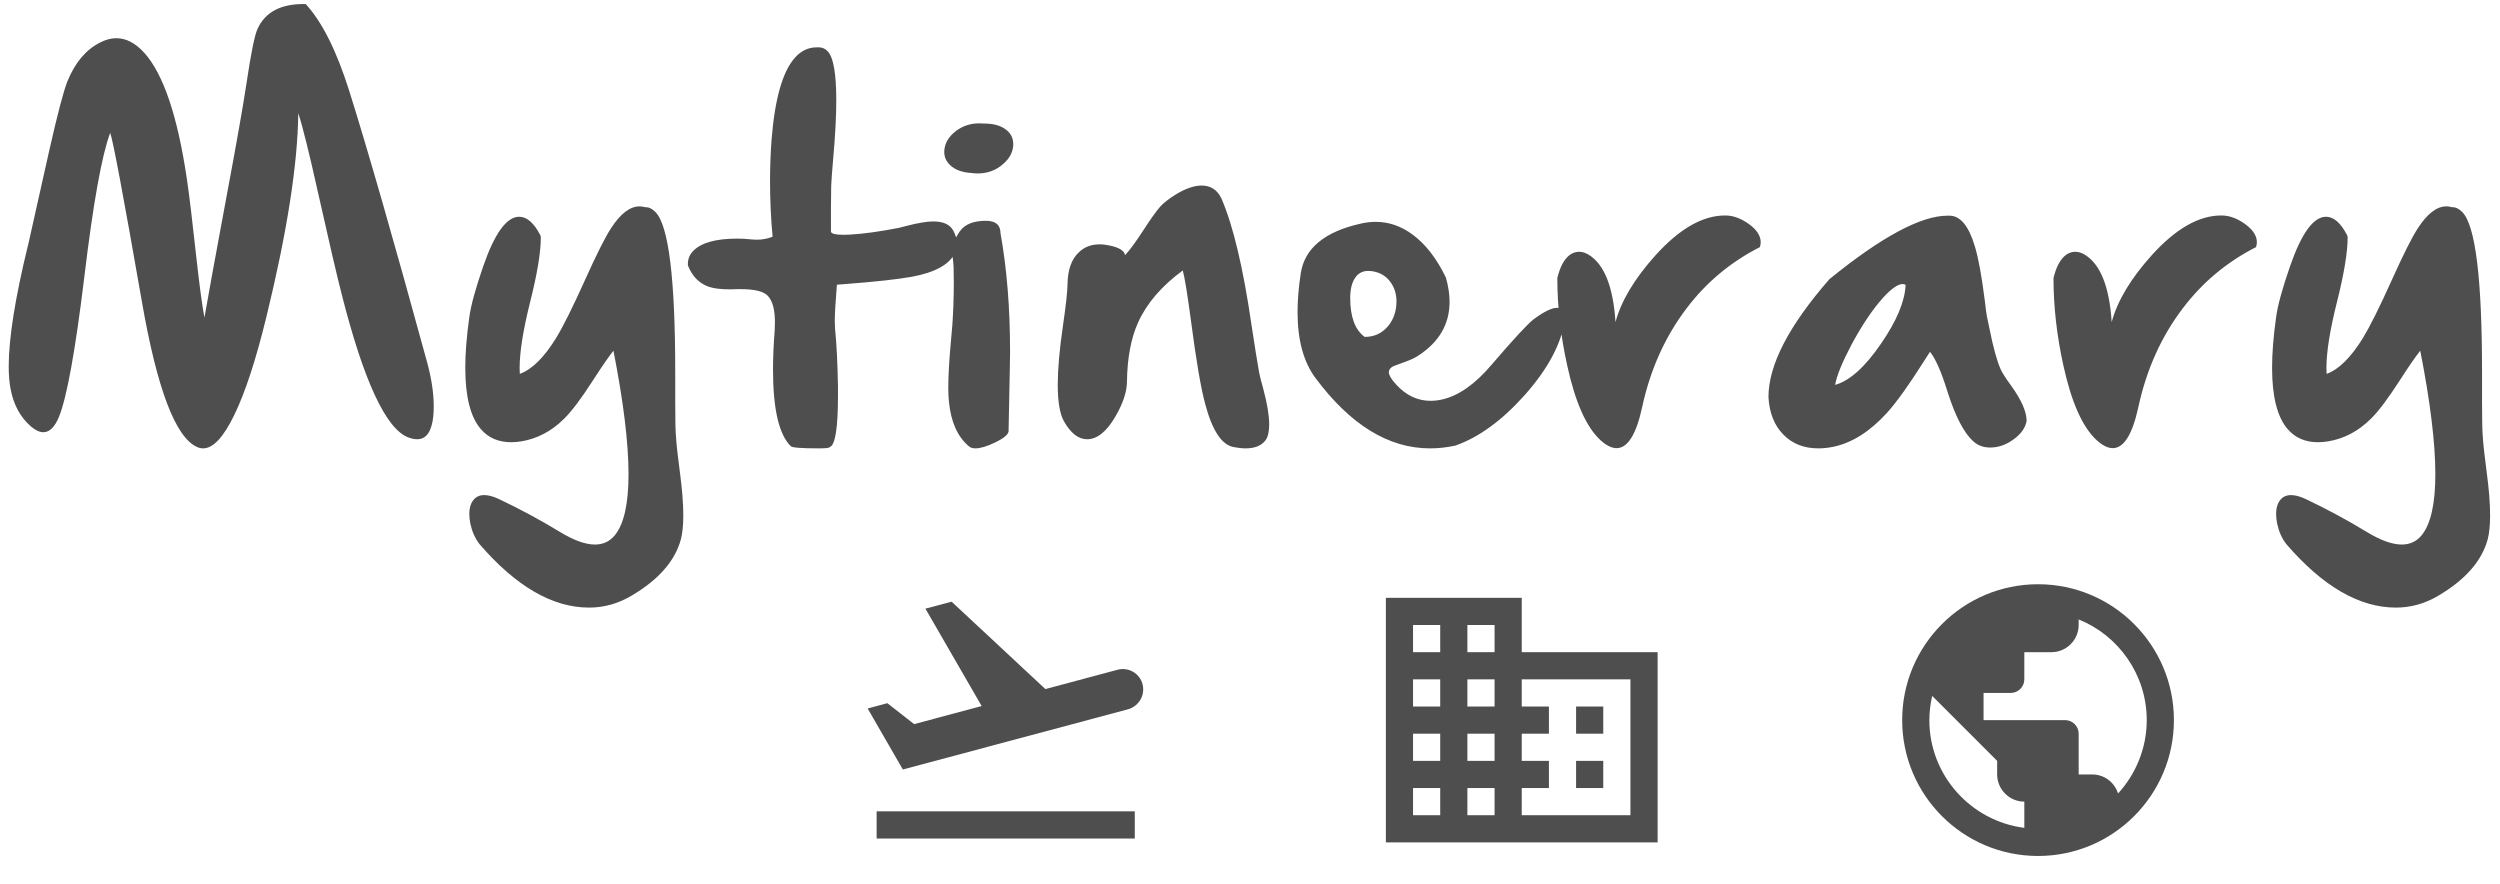
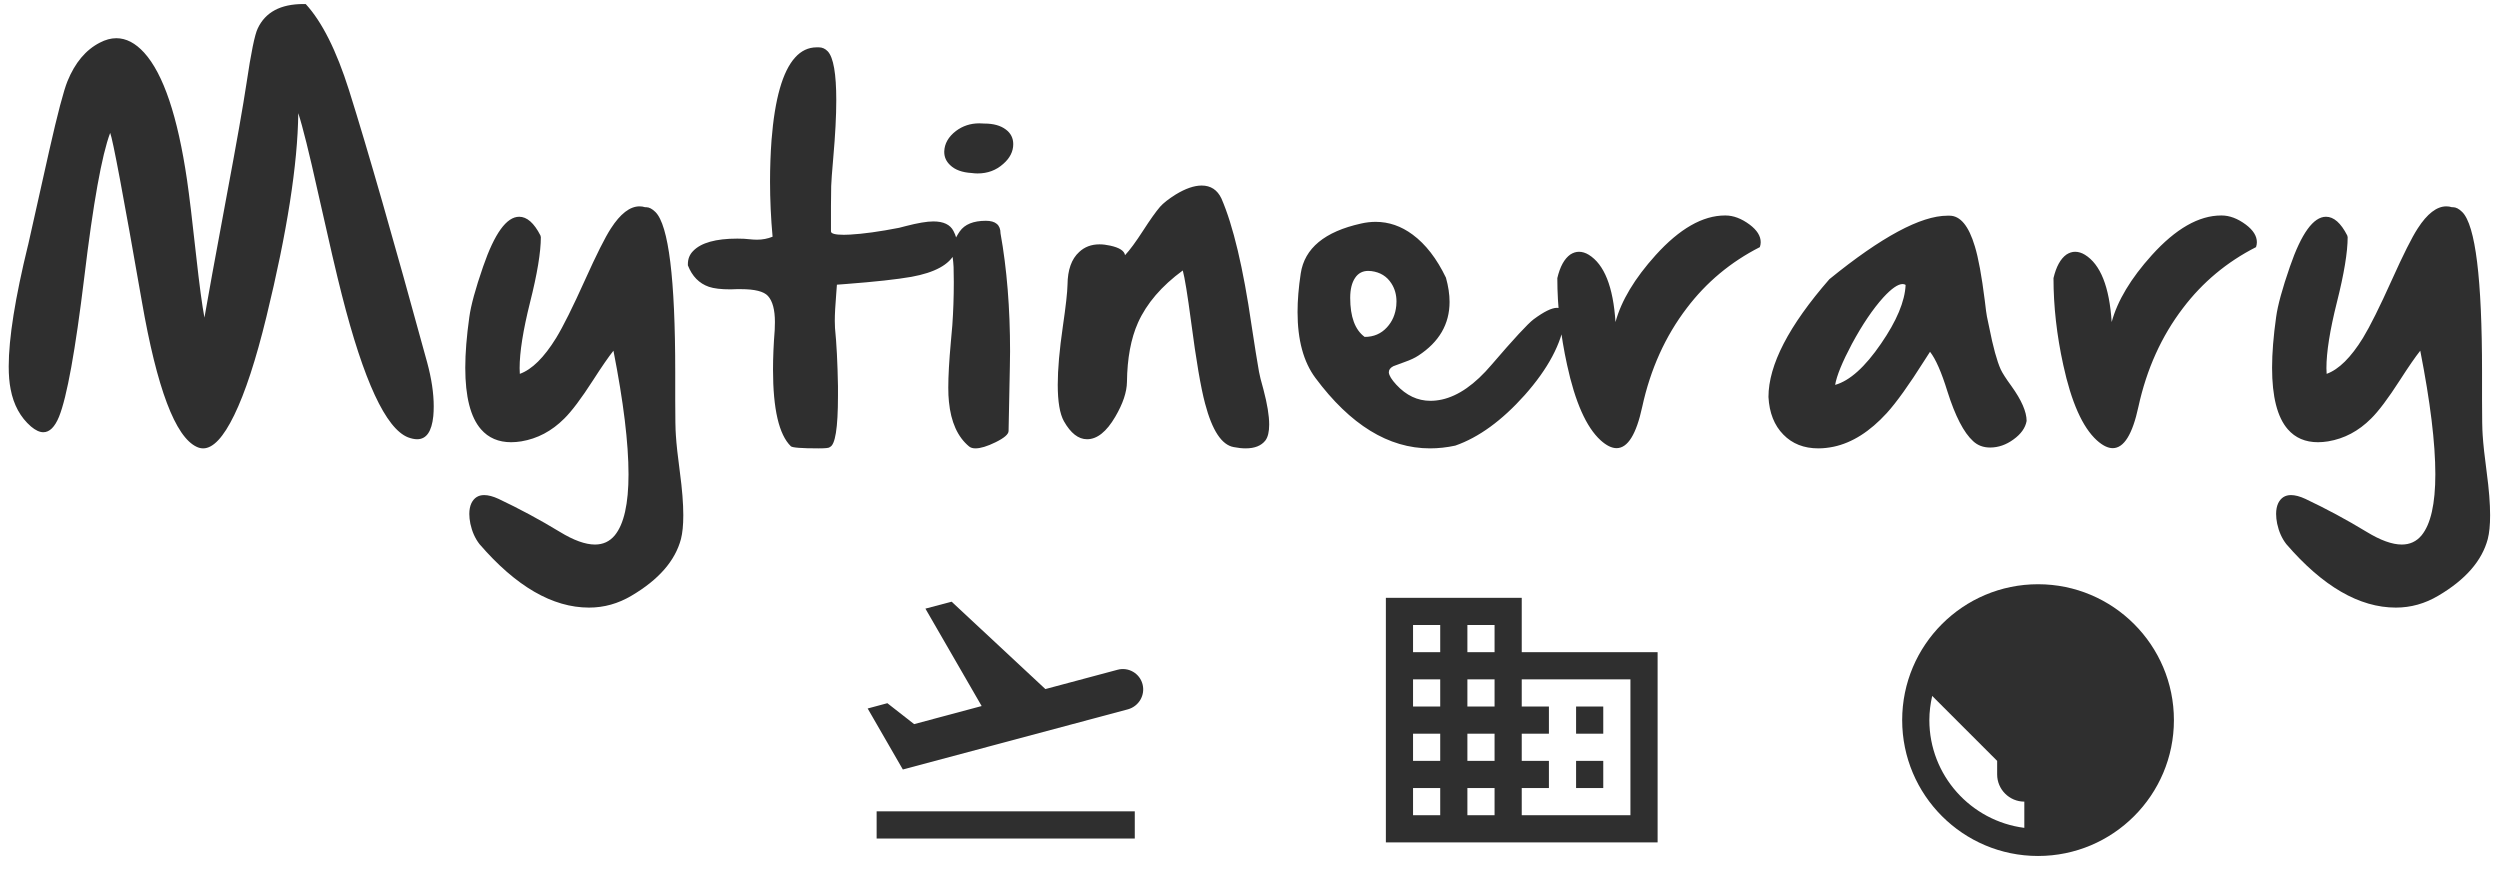
- <svg xmlns="http://www.w3.org/2000/svg" width="184" height="65" viewBox="0 0 184 65" fill="none">
-   <path d="M31.438 26.672C31.76 27.859 31.922 28.938 31.922 29.906C31.922 30.156 31.912 30.396 31.891 30.625C31.776 31.76 31.38 32.328 30.703 32.328C30.505 32.328 30.281 32.281 30.031 32.188C28.396 31.542 26.771 28.042 25.156 21.688C24.802 20.312 24.213 17.787 23.391 14.109C22.755 11.245 22.276 9.318 21.953 8.328C21.912 12.088 21.13 17.083 19.609 23.312C18.838 26.479 18.047 28.896 17.234 30.562C16.443 32.188 15.682 33 14.953 33C14.797 33 14.641 32.964 14.484 32.891C12.901 32.161 11.552 28.588 10.438 22.172C9.073 14.359 8.297 10.229 8.109 9.781C7.495 11.406 6.859 14.948 6.203 20.406C5.547 25.802 4.927 29.224 4.344 30.672C4.031 31.432 3.646 31.812 3.188 31.812C2.917 31.812 2.615 31.672 2.281 31.391C1.5 30.713 1 29.797 0.781 28.641C0.688 28.172 0.641 27.615 0.641 26.969C0.641 24.896 1.115 21.922 2.062 18.047V18.062L3.625 11.078C4.24 8.359 4.688 6.656 4.969 5.969C5.521 4.615 6.312 3.672 7.344 3.141C7.76 2.922 8.167 2.812 8.562 2.812C9.281 2.812 9.964 3.167 10.609 3.875C12.026 5.438 13.078 8.562 13.766 13.25C13.932 14.385 14.156 16.245 14.438 18.828C14.677 20.995 14.88 22.51 15.047 23.375C15.276 22.031 15.818 19.062 16.672 14.469C17.412 10.521 17.901 7.745 18.141 6.141C18.474 3.891 18.75 2.542 18.969 2.094C19.531 0.896 20.651 0.297 22.328 0.297H22.5C23.698 1.599 24.76 3.714 25.688 6.641C27.062 11.005 28.979 17.682 31.438 26.672ZM50.041 34.766C50.207 36.005 50.291 37.057 50.291 37.922C50.291 38.641 50.233 39.224 50.119 39.672C49.692 41.276 48.478 42.667 46.478 43.844C45.499 44.427 44.457 44.719 43.353 44.719C40.666 44.719 37.978 43.161 35.291 40.047C34.968 39.63 34.744 39.13 34.619 38.547C34.567 38.286 34.541 38.047 34.541 37.828C34.541 37.516 34.593 37.25 34.697 37.031C34.895 36.635 35.207 36.438 35.634 36.438C35.937 36.438 36.291 36.531 36.697 36.719C38.239 37.448 39.739 38.255 41.197 39.141C42.218 39.766 43.082 40.078 43.791 40.078C44.384 40.078 44.869 39.854 45.244 39.406C45.921 38.583 46.259 37.083 46.259 34.906C46.259 32.615 45.89 29.583 45.15 25.812C44.785 26.271 44.285 26.995 43.65 27.984C42.785 29.328 42.077 30.271 41.525 30.812C40.608 31.729 39.556 32.286 38.369 32.484C38.108 32.526 37.858 32.547 37.619 32.547C36.692 32.547 35.952 32.229 35.4 31.594C34.629 30.708 34.244 29.198 34.244 27.062C34.244 25.99 34.343 24.75 34.541 23.344C34.655 22.49 34.994 21.25 35.556 19.625C36.4 17.177 37.285 15.953 38.212 15.953C38.785 15.953 39.306 16.412 39.775 17.328L39.806 17.453C39.806 18.557 39.541 20.162 39.009 22.266C38.499 24.307 38.244 25.917 38.244 27.094C38.244 27.24 38.249 27.38 38.259 27.516C39.155 27.193 40.046 26.312 40.931 24.875C41.452 24.021 42.16 22.599 43.056 20.609C43.9 18.734 44.535 17.469 44.962 16.812C45.66 15.729 46.364 15.188 47.072 15.188C47.207 15.188 47.343 15.208 47.478 15.25H47.556C47.775 15.25 48.004 15.37 48.244 15.609C49.212 16.588 49.697 20.51 49.697 27.375V29.5C49.697 30.781 49.712 31.625 49.744 32.031C49.785 32.688 49.884 33.599 50.041 34.766ZM70.175 17C70.352 17.333 70.441 17.651 70.441 17.953C70.441 18.193 70.388 18.417 70.284 18.625C69.868 19.479 68.8 20.062 67.081 20.375C66.019 20.562 64.399 20.74 62.222 20.906L61.597 20.953C61.587 21.026 61.571 21.234 61.55 21.578C61.477 22.453 61.441 23.135 61.441 23.625C61.441 23.833 61.446 24.005 61.456 24.141C61.571 25.276 61.644 26.703 61.675 28.422V29.125C61.675 31.51 61.472 32.771 61.066 32.906C61.045 32.969 60.774 33 60.253 33C58.993 33 58.31 32.948 58.206 32.844C57.331 31.99 56.894 30.109 56.894 27.203C56.894 26.318 56.935 25.344 57.019 24.281C57.029 24.083 57.034 23.891 57.034 23.703C57.034 22.797 56.862 22.156 56.519 21.781C56.217 21.448 55.55 21.281 54.519 21.281H54.237C54.071 21.292 53.915 21.297 53.769 21.297C53.071 21.297 52.54 21.234 52.175 21.109C51.456 20.859 50.941 20.333 50.628 19.531V19.438C50.628 19.052 50.758 18.729 51.019 18.469C51.602 17.865 52.685 17.562 54.269 17.562C54.623 17.562 54.925 17.578 55.175 17.609C55.373 17.63 55.555 17.641 55.722 17.641C56.118 17.641 56.498 17.568 56.862 17.422C56.737 16.047 56.675 14.693 56.675 13.359C56.675 12.328 56.712 11.312 56.784 10.312C57.024 7.271 57.602 5.245 58.519 4.234C58.967 3.734 59.498 3.484 60.112 3.484H60.269C60.519 3.484 60.737 3.583 60.925 3.781C61.342 4.229 61.55 5.427 61.55 7.375C61.55 8.521 61.477 9.922 61.331 11.578C61.237 12.662 61.185 13.37 61.175 13.703C61.165 14.078 61.159 14.568 61.159 15.172V17.031C61.159 17.198 61.477 17.281 62.112 17.281C62.248 17.281 62.399 17.276 62.566 17.266C63.534 17.213 64.737 17.047 66.175 16.766C66.248 16.745 66.409 16.703 66.659 16.641C67.545 16.412 68.222 16.297 68.691 16.297C69.441 16.297 69.935 16.531 70.175 17ZM71.513 12.734C70.815 12.693 70.288 12.5 69.934 12.156C69.643 11.885 69.497 11.562 69.497 11.188V11.141C69.518 10.568 69.804 10.068 70.356 9.641C70.856 9.266 71.429 9.078 72.075 9.078C72.2 9.078 72.325 9.083 72.45 9.094C73.117 9.094 73.643 9.24 74.028 9.531C74.393 9.802 74.575 10.162 74.575 10.609C74.575 11.151 74.33 11.635 73.841 12.062C73.32 12.531 72.69 12.766 71.95 12.766C71.815 12.766 71.669 12.755 71.513 12.734ZM72.559 16.25C73.278 16.25 73.638 16.557 73.638 17.172C74.106 19.776 74.341 22.672 74.341 25.859C74.341 26.234 74.335 26.62 74.325 27.016L74.231 31.719C74.231 31.958 73.913 32.234 73.278 32.547C72.663 32.849 72.169 33 71.794 33C71.596 33 71.44 32.953 71.325 32.859C70.481 32.161 69.987 31.062 69.841 29.562C69.809 29.271 69.794 28.927 69.794 28.531C69.794 27.677 69.856 26.562 69.981 25.188C70.033 24.625 70.07 24.208 70.091 23.938C70.163 22.917 70.2 21.859 70.2 20.766C70.2 20.401 70.195 20.031 70.184 19.656C70.174 19.427 70.148 19.156 70.106 18.844C70.096 18.75 70.091 18.656 70.091 18.562C70.091 18.062 70.273 17.552 70.638 17.031C71.002 16.51 71.643 16.25 72.559 16.25ZM92.991 28.672C93.272 29.734 93.412 30.594 93.412 31.25C93.412 31.781 93.319 32.172 93.131 32.422C92.829 32.807 92.345 33 91.678 33C91.418 33 91.126 32.969 90.803 32.906C89.918 32.75 89.215 31.682 88.694 29.703C88.381 28.537 88.037 26.521 87.662 23.656C87.402 21.698 87.199 20.448 87.053 19.906C85.491 21.052 84.392 22.333 83.756 23.75C83.235 24.917 82.965 26.37 82.944 28.109C82.933 28.859 82.647 29.713 82.084 30.672C81.439 31.776 80.746 32.328 80.006 32.328C79.371 32.328 78.803 31.885 78.303 31C78.001 30.458 77.85 29.562 77.85 28.312C77.85 27.177 77.975 25.75 78.225 24.031C78.444 22.531 78.558 21.505 78.569 20.953C78.579 19.859 78.866 19.057 79.428 18.547C79.824 18.172 80.324 17.984 80.928 17.984C81.168 17.984 81.428 18.016 81.709 18.078C82.386 18.224 82.751 18.458 82.803 18.781C83.147 18.417 83.595 17.807 84.147 16.953C84.657 16.162 85.069 15.583 85.381 15.219C85.621 14.948 86.006 14.646 86.537 14.312C87.256 13.875 87.892 13.656 88.444 13.656C89.11 13.656 89.595 13.974 89.897 14.609C90.761 16.599 91.501 19.713 92.116 23.953C92.345 25.463 92.527 26.599 92.662 27.359C92.704 27.609 92.814 28.047 92.991 28.672ZM100.438 24.797C101.104 24.797 101.651 24.562 102.078 24.094C102.474 23.667 102.703 23.135 102.766 22.5C102.776 22.396 102.781 22.292 102.781 22.188C102.781 21.688 102.656 21.245 102.406 20.859C102.073 20.338 101.583 20.037 100.938 19.953C100.854 19.943 100.776 19.938 100.703 19.938C100.286 19.938 99.963 20.109 99.734 20.453C99.495 20.807 99.375 21.297 99.375 21.922C99.375 23.318 99.729 24.276 100.438 24.797ZM112.875 23.5C113.635 22.938 114.208 22.656 114.594 22.656C114.979 22.656 115.172 22.948 115.172 23.531C114.922 25.292 113.938 27.141 112.219 29.078C110.542 30.953 108.839 32.193 107.109 32.797C106.484 32.932 105.865 33 105.25 33C102.198 33 99.385 31.271 96.812 27.812C95.938 26.635 95.5 25.021 95.5 22.969C95.5 22.104 95.578 21.156 95.734 20.125C96.016 18.271 97.495 17.047 100.172 16.453C100.536 16.37 100.896 16.328 101.25 16.328C102.219 16.328 103.125 16.641 103.969 17.266C104.927 17.974 105.745 19.031 106.422 20.438C106.599 21.073 106.688 21.667 106.688 22.219C106.688 23.854 105.922 25.172 104.391 26.172C104.141 26.338 103.807 26.495 103.391 26.641C102.922 26.807 102.641 26.912 102.547 26.953C102.328 27.068 102.219 27.213 102.219 27.391V27.422C102.24 27.641 102.422 27.938 102.766 28.312C103.495 29.104 104.333 29.5 105.281 29.5C105.552 29.5 105.833 29.469 106.125 29.406C107.344 29.135 108.562 28.281 109.781 26.844C111.417 24.938 112.448 23.823 112.875 23.5ZM126.994 15.859C127.577 15.859 128.171 16.083 128.775 16.531C129.317 16.938 129.588 17.37 129.588 17.828C129.588 17.943 129.567 18.062 129.525 18.188C127.379 19.281 125.588 20.776 124.15 22.672C122.567 24.745 121.473 27.167 120.869 29.938C120.431 31.969 119.801 32.984 118.978 32.984C118.624 32.984 118.233 32.792 117.806 32.406C116.754 31.448 115.931 29.599 115.338 26.859C114.858 24.672 114.619 22.542 114.619 20.469C114.817 19.625 115.134 19.047 115.572 18.734C115.78 18.599 115.994 18.531 116.213 18.531C116.452 18.531 116.692 18.604 116.931 18.75C118.077 19.458 118.733 21.109 118.9 23.703C119.327 22.13 120.311 20.49 121.853 18.781C123.614 16.833 125.317 15.859 126.963 15.859H126.994ZM140.253 20.969C140.191 20.927 140.118 20.906 140.034 20.906C139.691 20.906 139.217 21.234 138.613 21.891C137.842 22.745 137.071 23.885 136.3 25.312C135.592 26.646 135.18 27.651 135.066 28.328C136.139 28.026 137.264 27.016 138.441 25.297C139.597 23.62 140.201 22.177 140.253 20.969ZM148.034 28.406C148.784 29.448 149.159 30.307 149.159 30.984C149.066 31.495 148.743 31.948 148.191 32.344C147.649 32.74 147.076 32.938 146.472 32.938C145.972 32.938 145.555 32.781 145.222 32.469C144.534 31.844 143.904 30.625 143.331 28.812C142.894 27.396 142.467 26.422 142.05 25.891C141.956 26.037 141.816 26.255 141.628 26.547C140.503 28.328 139.581 29.615 138.863 30.406C137.623 31.76 136.326 32.583 134.972 32.875C134.576 32.958 134.196 33 133.831 33C132.769 33 131.909 32.661 131.253 31.984C130.586 31.307 130.222 30.385 130.159 29.219C130.159 26.865 131.654 23.974 134.644 20.547C138.477 17.432 141.373 15.875 143.331 15.875H143.488C144.279 15.875 144.899 16.625 145.347 18.125C145.607 18.969 145.852 20.302 146.081 22.125C146.154 22.76 146.206 23.151 146.238 23.297C146.269 23.412 146.326 23.682 146.409 24.109C146.691 25.537 146.972 26.562 147.253 27.188C147.378 27.458 147.639 27.865 148.034 28.406ZM163.512 15.859C164.096 15.859 164.69 16.083 165.294 16.531C165.835 16.938 166.106 17.37 166.106 17.828C166.106 17.943 166.085 18.062 166.044 18.188C163.898 19.281 162.106 20.776 160.669 22.672C159.085 24.745 157.992 27.167 157.387 29.938C156.95 31.969 156.32 32.984 155.497 32.984C155.143 32.984 154.752 32.792 154.325 32.406C153.273 31.448 152.45 29.599 151.856 26.859C151.377 24.672 151.137 22.542 151.137 20.469C151.335 19.625 151.653 19.047 152.091 18.734C152.299 18.599 152.512 18.531 152.731 18.531C152.971 18.531 153.21 18.604 153.45 18.75C154.596 19.458 155.252 21.109 155.419 23.703C155.846 22.13 156.83 20.49 158.372 18.781C160.132 16.833 161.835 15.859 163.481 15.859H163.512ZM183.022 34.766C183.189 36.005 183.272 37.057 183.272 37.922C183.272 38.641 183.215 39.224 183.1 39.672C182.673 41.276 181.459 42.667 179.459 43.844C178.48 44.427 177.439 44.719 176.334 44.719C173.647 44.719 170.959 43.161 168.272 40.047C167.949 39.63 167.725 39.13 167.6 38.547C167.548 38.286 167.522 38.047 167.522 37.828C167.522 37.516 167.574 37.25 167.678 37.031C167.876 36.635 168.189 36.438 168.616 36.438C168.918 36.438 169.272 36.531 169.678 36.719C171.22 37.448 172.72 38.255 174.178 39.141C175.199 39.766 176.064 40.078 176.772 40.078C177.366 40.078 177.85 39.854 178.225 39.406C178.902 38.583 179.241 37.083 179.241 34.906C179.241 32.615 178.871 29.583 178.131 25.812C177.767 26.271 177.267 26.995 176.631 27.984C175.767 29.328 175.058 30.271 174.506 30.812C173.59 31.729 172.538 32.286 171.35 32.484C171.09 32.526 170.84 32.547 170.6 32.547C169.673 32.547 168.933 32.229 168.381 31.594C167.61 30.708 167.225 29.198 167.225 27.062C167.225 25.99 167.324 24.75 167.522 23.344C167.636 22.49 167.975 21.25 168.538 19.625C169.381 17.177 170.267 15.953 171.194 15.953C171.767 15.953 172.288 16.412 172.756 17.328L172.788 17.453C172.788 18.557 172.522 20.162 171.991 22.266C171.48 24.307 171.225 25.917 171.225 27.094C171.225 27.24 171.23 27.38 171.241 27.516C172.136 27.193 173.027 26.312 173.913 24.875C174.433 24.021 175.142 22.599 176.038 20.609C176.881 18.734 177.517 17.469 177.944 16.812C178.642 15.729 179.345 15.188 180.053 15.188C180.189 15.188 180.324 15.208 180.459 15.25H180.538C180.756 15.25 180.985 15.37 181.225 15.609C182.194 16.588 182.678 20.51 182.678 27.375V29.5C182.678 30.781 182.694 31.625 182.725 32.031C182.767 32.688 182.866 33.599 183.022 34.766Z" fill="#2F2F2F" fill-opacity="0.85" />
-   <path fill-rule="evenodd" clip-rule="evenodd" d="M82.25 49.295C83.05 49.075 83.88 49.555 84.09 50.355C84.3 51.155 83.83 51.975 83.02 52.205L66.45 56.635L63.86 52.145L65.31 51.755L67.28 53.295L72.25 51.965L68.11 44.795L70.04 44.285L76.94 50.715L82.25 49.295ZM83.52 59.715H64.52V61.715H83.52V59.715Z" fill="#2F2F2F" fill-opacity="0.85" />
-   <path fill-rule="evenodd" clip-rule="evenodd" d="M112 48H122V62H102V44H112V48ZM104 60H106V58H104V60ZM106 56H104V54H106V56ZM104 52H106V50H104V52ZM106 48H104V46H106V48ZM108 60H110V58H108V60ZM110 56H108V54H110V56ZM108 52H110V50H108V52ZM110 48H108V46H110V48ZM120 60V50H112V52H114V54H112V56H114V58H112V60H120ZM118 52H116V54H118V52ZM116 56H118V58H116V56Z" fill="#2F2F2F" fill-opacity="0.85" />
-   <path fill-rule="evenodd" clip-rule="evenodd" d="M150 43C144.48 43 140 47.48 140 53C140 58.52 144.48 63 150 63C155.52 63 160 58.52 160 53C160 47.48 155.52 43 150 43ZM142 53C142 52.39 142.08 51.79 142.21 51.22L146.99 56V57C146.99 58.1 147.89 59 148.99 59V60.93C145.06 60.43 142 57.07 142 53ZM153.99 57C154.89 57 155.63 57.59 155.89 58.4C157.19 56.98 158 55.08 158 53C158 49.65 155.92 46.77 152.99 45.59V46C152.99 47.1 152.09 48 150.99 48H148.99V50C148.99 50.55 148.54 51 147.99 51H145.99V53H151.99C152.54 53 152.99 53.45 152.99 54V57H153.99Z" fill="#2F2F2F" fill-opacity="0.85" />
+ <svg xmlns="http://www.w3.org/2000/svg" viewBox="0 0 184 65" fill="currentColor">
+   <path d="M31.438 26.672C31.76 27.859 31.922 28.938 31.922 29.906C31.922 30.156 31.912 30.396 31.891 30.625C31.776 31.76 31.38 32.328 30.703 32.328C30.505 32.328 30.281 32.281 30.031 32.188C28.396 31.542 26.771 28.042 25.156 21.688C24.802 20.312 24.213 17.787 23.391 14.109C22.755 11.245 22.276 9.318 21.953 8.328C21.912 12.088 21.13 17.083 19.609 23.312C18.838 26.479 18.047 28.896 17.234 30.562C16.443 32.188 15.682 33 14.953 33C14.797 33 14.641 32.964 14.484 32.891C12.901 32.161 11.552 28.588 10.438 22.172C9.073 14.359 8.297 10.229 8.109 9.781C7.495 11.406 6.859 14.948 6.203 20.406C5.547 25.802 4.927 29.224 4.344 30.672C4.031 31.432 3.646 31.812 3.188 31.812C2.917 31.812 2.615 31.672 2.281 31.391C1.5 30.713 1 29.797 0.781 28.641C0.688 28.172 0.641 27.615 0.641 26.969C0.641 24.896 1.115 21.922 2.062 18.047V18.062L3.625 11.078C4.24 8.359 4.688 6.656 4.969 5.969C5.521 4.615 6.312 3.672 7.344 3.141C7.76 2.922 8.167 2.812 8.562 2.812C9.281 2.812 9.964 3.167 10.609 3.875C12.026 5.438 13.078 8.562 13.766 13.25C13.932 14.385 14.156 16.245 14.438 18.828C14.677 20.995 14.88 22.51 15.047 23.375C15.276 22.031 15.818 19.062 16.672 14.469C17.412 10.521 17.901 7.745 18.141 6.141C18.474 3.891 18.75 2.542 18.969 2.094C19.531 0.896 20.651 0.297 22.328 0.297H22.5C23.698 1.599 24.76 3.714 25.688 6.641C27.062 11.005 28.979 17.682 31.438 26.672ZM50.041 34.766C50.207 36.005 50.291 37.057 50.291 37.922C50.291 38.641 50.233 39.224 50.119 39.672C49.692 41.276 48.478 42.667 46.478 43.844C45.499 44.427 44.457 44.719 43.353 44.719C40.666 44.719 37.978 43.161 35.291 40.047C34.968 39.63 34.744 39.13 34.619 38.547C34.567 38.286 34.541 38.047 34.541 37.828C34.541 37.516 34.593 37.25 34.697 37.031C34.895 36.635 35.207 36.438 35.634 36.438C35.937 36.438 36.291 36.531 36.697 36.719C38.239 37.448 39.739 38.255 41.197 39.141C42.218 39.766 43.082 40.078 43.791 40.078C44.384 40.078 44.869 39.854 45.244 39.406C45.921 38.583 46.259 37.083 46.259 34.906C46.259 32.615 45.89 29.583 45.15 25.812C44.785 26.271 44.285 26.995 43.65 27.984C42.785 29.328 42.077 30.271 41.525 30.812C40.608 31.729 39.556 32.286 38.369 32.484C38.108 32.526 37.858 32.547 37.619 32.547C36.692 32.547 35.952 32.229 35.4 31.594C34.629 30.708 34.244 29.198 34.244 27.062C34.244 25.99 34.343 24.75 34.541 23.344C34.655 22.49 34.994 21.25 35.556 19.625C36.4 17.177 37.285 15.953 38.212 15.953C38.785 15.953 39.306 16.412 39.775 17.328L39.806 17.453C39.806 18.557 39.541 20.162 39.009 22.266C38.499 24.307 38.244 25.917 38.244 27.094C38.244 27.24 38.249 27.38 38.259 27.516C39.155 27.193 40.046 26.312 40.931 24.875C41.452 24.021 42.16 22.599 43.056 20.609C43.9 18.734 44.535 17.469 44.962 16.812C45.66 15.729 46.364 15.188 47.072 15.188C47.207 15.188 47.343 15.208 47.478 15.25H47.556C47.775 15.25 48.004 15.37 48.244 15.609C49.212 16.588 49.697 20.51 49.697 27.375V29.5C49.697 30.781 49.712 31.625 49.744 32.031C49.785 32.688 49.884 33.599 50.041 34.766ZM70.175 17C70.352 17.333 70.441 17.651 70.441 17.953C70.441 18.193 70.388 18.417 70.284 18.625C69.868 19.479 68.8 20.062 67.081 20.375C66.019 20.562 64.399 20.74 62.222 20.906L61.597 20.953C61.587 21.026 61.571 21.234 61.55 21.578C61.477 22.453 61.441 23.135 61.441 23.625C61.441 23.833 61.446 24.005 61.456 24.141C61.571 25.276 61.644 26.703 61.675 28.422V29.125C61.675 31.51 61.472 32.771 61.066 32.906C61.045 32.969 60.774 33 60.253 33C58.993 33 58.31 32.948 58.206 32.844C57.331 31.99 56.894 30.109 56.894 27.203C56.894 26.318 56.935 25.344 57.019 24.281C57.029 24.083 57.034 23.891 57.034 23.703C57.034 22.797 56.862 22.156 56.519 21.781C56.217 21.448 55.55 21.281 54.519 21.281H54.237C54.071 21.292 53.915 21.297 53.769 21.297C53.071 21.297 52.54 21.234 52.175 21.109C51.456 20.859 50.941 20.333 50.628 19.531V19.438C50.628 19.052 50.758 18.729 51.019 18.469C51.602 17.865 52.685 17.562 54.269 17.562C54.623 17.562 54.925 17.578 55.175 17.609C55.373 17.63 55.555 17.641 55.722 17.641C56.118 17.641 56.498 17.568 56.862 17.422C56.737 16.047 56.675 14.693 56.675 13.359C56.675 12.328 56.712 11.312 56.784 10.312C57.024 7.271 57.602 5.245 58.519 4.234C58.967 3.734 59.498 3.484 60.112 3.484H60.269C60.519 3.484 60.737 3.583 60.925 3.781C61.342 4.229 61.55 5.427 61.55 7.375C61.55 8.521 61.477 9.922 61.331 11.578C61.237 12.662 61.185 13.37 61.175 13.703C61.165 14.078 61.159 14.568 61.159 15.172V17.031C61.159 17.198 61.477 17.281 62.112 17.281C62.248 17.281 62.399 17.276 62.566 17.266C63.534 17.213 64.737 17.047 66.175 16.766C66.248 16.745 66.409 16.703 66.659 16.641C67.545 16.412 68.222 16.297 68.691 16.297C69.441 16.297 69.935 16.531 70.175 17ZM71.513 12.734C70.815 12.693 70.288 12.5 69.934 12.156C69.643 11.885 69.497 11.562 69.497 11.188V11.141C69.518 10.568 69.804 10.068 70.356 9.641C70.856 9.266 71.429 9.078 72.075 9.078C72.2 9.078 72.325 9.083 72.45 9.094C73.117 9.094 73.643 9.24 74.028 9.531C74.393 9.802 74.575 10.162 74.575 10.609C74.575 11.151 74.33 11.635 73.841 12.062C73.32 12.531 72.69 12.766 71.95 12.766C71.815 12.766 71.669 12.755 71.513 12.734ZM72.559 16.25C73.278 16.25 73.638 16.557 73.638 17.172C74.106 19.776 74.341 22.672 74.341 25.859C74.341 26.234 74.335 26.62 74.325 27.016L74.231 31.719C74.231 31.958 73.913 32.234 73.278 32.547C72.663 32.849 72.169 33 71.794 33C71.596 33 71.44 32.953 71.325 32.859C70.481 32.161 69.987 31.062 69.841 29.562C69.809 29.271 69.794 28.927 69.794 28.531C69.794 27.677 69.856 26.562 69.981 25.188C70.033 24.625 70.07 24.208 70.091 23.938C70.163 22.917 70.2 21.859 70.2 20.766C70.2 20.401 70.195 20.031 70.184 19.656C70.174 19.427 70.148 19.156 70.106 18.844C70.096 18.75 70.091 18.656 70.091 18.562C70.091 18.062 70.273 17.552 70.638 17.031C71.002 16.51 71.643 16.25 72.559 16.25ZM92.991 28.672C93.272 29.734 93.412 30.594 93.412 31.25C93.412 31.781 93.319 32.172 93.131 32.422C92.829 32.807 92.345 33 91.678 33C91.418 33 91.126 32.969 90.803 32.906C89.918 32.75 89.215 31.682 88.694 29.703C88.381 28.537 88.037 26.521 87.662 23.656C87.402 21.698 87.199 20.448 87.053 19.906C85.491 21.052 84.392 22.333 83.756 23.75C83.235 24.917 82.965 26.37 82.944 28.109C82.933 28.859 82.647 29.713 82.084 30.672C81.439 31.776 80.746 32.328 80.006 32.328C79.371 32.328 78.803 31.885 78.303 31C78.001 30.458 77.85 29.562 77.85 28.312C77.85 27.177 77.975 25.75 78.225 24.031C78.444 22.531 78.558 21.505 78.569 20.953C78.579 19.859 78.866 19.057 79.428 18.547C79.824 18.172 80.324 17.984 80.928 17.984C81.168 17.984 81.428 18.016 81.709 18.078C82.386 18.224 82.751 18.458 82.803 18.781C83.147 18.417 83.595 17.807 84.147 16.953C84.657 16.162 85.069 15.583 85.381 15.219C85.621 14.948 86.006 14.646 86.537 14.312C87.256 13.875 87.892 13.656 88.444 13.656C89.11 13.656 89.595 13.974 89.897 14.609C90.761 16.599 91.501 19.713 92.116 23.953C92.345 25.463 92.527 26.599 92.662 27.359C92.704 27.609 92.814 28.047 92.991 28.672ZM100.438 24.797C101.104 24.797 101.651 24.562 102.078 24.094C102.474 23.667 102.703 23.135 102.766 22.5C102.776 22.396 102.781 22.292 102.781 22.188C102.781 21.688 102.656 21.245 102.406 20.859C102.073 20.338 101.583 20.037 100.938 19.953C100.854 19.943 100.776 19.938 100.703 19.938C100.286 19.938 99.963 20.109 99.734 20.453C99.495 20.807 99.375 21.297 99.375 21.922C99.375 23.318 99.729 24.276 100.438 24.797ZM112.875 23.5C113.635 22.938 114.208 22.656 114.594 22.656C114.979 22.656 115.172 22.948 115.172 23.531C114.922 25.292 113.938 27.141 112.219 29.078C110.542 30.953 108.839 32.193 107.109 32.797C106.484 32.932 105.865 33 105.25 33C102.198 33 99.385 31.271 96.812 27.812C95.938 26.635 95.5 25.021 95.5 22.969C95.5 22.104 95.578 21.156 95.734 20.125C96.016 18.271 97.495 17.047 100.172 16.453C100.536 16.37 100.896 16.328 101.25 16.328C102.219 16.328 103.125 16.641 103.969 17.266C104.927 17.974 105.745 19.031 106.422 20.438C106.599 21.073 106.688 21.667 106.688 22.219C106.688 23.854 105.922 25.172 104.391 26.172C104.141 26.338 103.807 26.495 103.391 26.641C102.922 26.807 102.641 26.912 102.547 26.953C102.328 27.068 102.219 27.213 102.219 27.391V27.422C102.24 27.641 102.422 27.938 102.766 28.312C103.495 29.104 104.333 29.5 105.281 29.5C105.552 29.5 105.833 29.469 106.125 29.406C107.344 29.135 108.562 28.281 109.781 26.844C111.417 24.938 112.448 23.823 112.875 23.5ZM126.994 15.859C127.577 15.859 128.171 16.083 128.775 16.531C129.317 16.938 129.588 17.37 129.588 17.828C129.588 17.943 129.567 18.062 129.525 18.188C127.379 19.281 125.588 20.776 124.15 22.672C122.567 24.745 121.473 27.167 120.869 29.938C120.431 31.969 119.801 32.984 118.978 32.984C118.624 32.984 118.233 32.792 117.806 32.406C116.754 31.448 115.931 29.599 115.338 26.859C114.858 24.672 114.619 22.542 114.619 20.469C114.817 19.625 115.134 19.047 115.572 18.734C115.78 18.599 115.994 18.531 116.213 18.531C116.452 18.531 116.692 18.604 116.931 18.75C118.077 19.458 118.733 21.109 118.9 23.703C119.327 22.13 120.311 20.49 121.853 18.781C123.614 16.833 125.317 15.859 126.963 15.859H126.994ZM140.253 20.969C140.191 20.927 140.118 20.906 140.034 20.906C139.691 20.906 139.217 21.234 138.613 21.891C137.842 22.745 137.071 23.885 136.3 25.312C135.592 26.646 135.18 27.651 135.066 28.328C136.139 28.026 137.264 27.016 138.441 25.297C139.597 23.62 140.201 22.177 140.253 20.969ZM148.034 28.406C148.784 29.448 149.159 30.307 149.159 30.984C149.066 31.495 148.743 31.948 148.191 32.344C147.649 32.74 147.076 32.938 146.472 32.938C145.972 32.938 145.555 32.781 145.222 32.469C144.534 31.844 143.904 30.625 143.331 28.812C142.894 27.396 142.467 26.422 142.05 25.891C141.956 26.037 141.816 26.255 141.628 26.547C140.503 28.328 139.581 29.615 138.863 30.406C137.623 31.76 136.326 32.583 134.972 32.875C134.576 32.958 134.196 33 133.831 33C132.769 33 131.909 32.661 131.253 31.984C130.586 31.307 130.222 30.385 130.159 29.219C130.159 26.865 131.654 23.974 134.644 20.547C138.477 17.432 141.373 15.875 143.331 15.875H143.488C144.279 15.875 144.899 16.625 145.347 18.125C145.607 18.969 145.852 20.302 146.081 22.125C146.154 22.76 146.206 23.151 146.238 23.297C146.269 23.412 146.326 23.682 146.409 24.109C146.691 25.537 146.972 26.562 147.253 27.188C147.378 27.458 147.639 27.865 148.034 28.406ZM163.512 15.859C164.096 15.859 164.69 16.083 165.294 16.531C165.835 16.938 166.106 17.37 166.106 17.828C166.106 17.943 166.085 18.062 166.044 18.188C163.898 19.281 162.106 20.776 160.669 22.672C159.085 24.745 157.992 27.167 157.387 29.938C156.95 31.969 156.32 32.984 155.497 32.984C155.143 32.984 154.752 32.792 154.325 32.406C153.273 31.448 152.45 29.599 151.856 26.859C151.377 24.672 151.137 22.542 151.137 20.469C151.335 19.625 151.653 19.047 152.091 18.734C152.299 18.599 152.512 18.531 152.731 18.531C152.971 18.531 153.21 18.604 153.45 18.75C154.596 19.458 155.252 21.109 155.419 23.703C155.846 22.13 156.83 20.49 158.372 18.781C160.132 16.833 161.835 15.859 163.481 15.859H163.512ZM183.022 34.766C183.189 36.005 183.272 37.057 183.272 37.922C183.272 38.641 183.215 39.224 183.1 39.672C182.673 41.276 181.459 42.667 179.459 43.844C178.48 44.427 177.439 44.719 176.334 44.719C173.647 44.719 170.959 43.161 168.272 40.047C167.949 39.63 167.725 39.13 167.6 38.547C167.548 38.286 167.522 38.047 167.522 37.828C167.522 37.516 167.574 37.25 167.678 37.031C167.876 36.635 168.189 36.438 168.616 36.438C168.918 36.438 169.272 36.531 169.678 36.719C171.22 37.448 172.72 38.255 174.178 39.141C175.199 39.766 176.064 40.078 176.772 40.078C177.366 40.078 177.85 39.854 178.225 39.406C178.902 38.583 179.241 37.083 179.241 34.906C179.241 32.615 178.871 29.583 178.131 25.812C177.767 26.271 177.267 26.995 176.631 27.984C175.767 29.328 175.058 30.271 174.506 30.812C173.59 31.729 172.538 32.286 171.35 32.484C171.09 32.526 170.84 32.547 170.6 32.547C169.673 32.547 168.933 32.229 168.381 31.594C167.61 30.708 167.225 29.198 167.225 27.062C167.225 25.99 167.324 24.75 167.522 23.344C167.636 22.49 167.975 21.25 168.538 19.625C169.381 17.177 170.267 15.953 171.194 15.953C171.767 15.953 172.288 16.412 172.756 17.328L172.788 17.453C172.788 18.557 172.522 20.162 171.991 22.266C171.48 24.307 171.225 25.917 171.225 27.094C171.225 27.24 171.23 27.38 171.241 27.516C172.136 27.193 173.027 26.312 173.913 24.875C174.433 24.021 175.142 22.599 176.038 20.609C176.881 18.734 177.517 17.469 177.944 16.812C178.642 15.729 179.345 15.188 180.053 15.188C180.189 15.188 180.324 15.208 180.459 15.25H180.538C180.756 15.25 180.985 15.37 181.225 15.609C182.194 16.588 182.678 20.51 182.678 27.375V29.5C182.678 30.781 182.694 31.625 182.725 32.031C182.767 32.688 182.866 33.599 183.022 34.766Z" fill="#2F2F2F" fillOpacity="0.85" />
+   <path fill-rule="evenodd" clipRule="evenodd" d="M82.25 49.295C83.05 49.075 83.88 49.555 84.09 50.355C84.3 51.155 83.83 51.975 83.02 52.205L66.45 56.635L63.86 52.145L65.31 51.755L67.28 53.295L72.25 51.965L68.11 44.795L70.04 44.285L76.94 50.715L82.25 49.295ZM83.52 59.715H64.52V61.715H83.52V59.715Z" fill="#2F2F2F" fillOpacity="0.85" />
+   <path fill-rule="evenodd" clipRule="evenodd" d="M112 48H122V62H102V44H112V48ZM104 60H106V58H104V60ZM106 56H104V54H106V56ZM104 52H106V50H104V52ZM106 48H104V46H106V48ZM108 60H110V58H108V60ZM110 56H108V54H110V56ZM108 52H110V50H108V52ZM110 48H108V46H110V48ZM120 60V50H112V52H114V54H112V56H114V58H112V60H120ZM118 52H116V54H118V52ZM116 56H118V58H116V56Z" fill="#2F2F2F" fillOpacity="0.85" />
+   <path fillRule="evenodd" clipRule="evenodd" d="M150 43C144.48 43 140 47.48 140 53C140 58.52 144.48 63 150 63C155.52 63 160 58.52 160 53C160 47.48 155.52 43 150 43ZM142 53C142 52.39 142.08 51.79 142.21 51.22L146.99 56V57C146.99 58.1 147.89 59 148.99 59V60.93C145.06 60.43 142 57.07 142 53ZM153.99 57C154.89 57 155.63 57.59 155.89 58.4C157.19 56.98 158 55.08 158 53C158 49.65 155.92 46.77 152.99 45.59V46C152.99 47.1 152.09 48 150.99 48H148.99V50C148.99 50.55 148.54 51 147.99 51H145.99V53H151.99C152.54 53 152.99 53.45 152.99 54V57H153.99Z" fill="#2F2F2F" fillOpacity="0.85" />
</svg>
